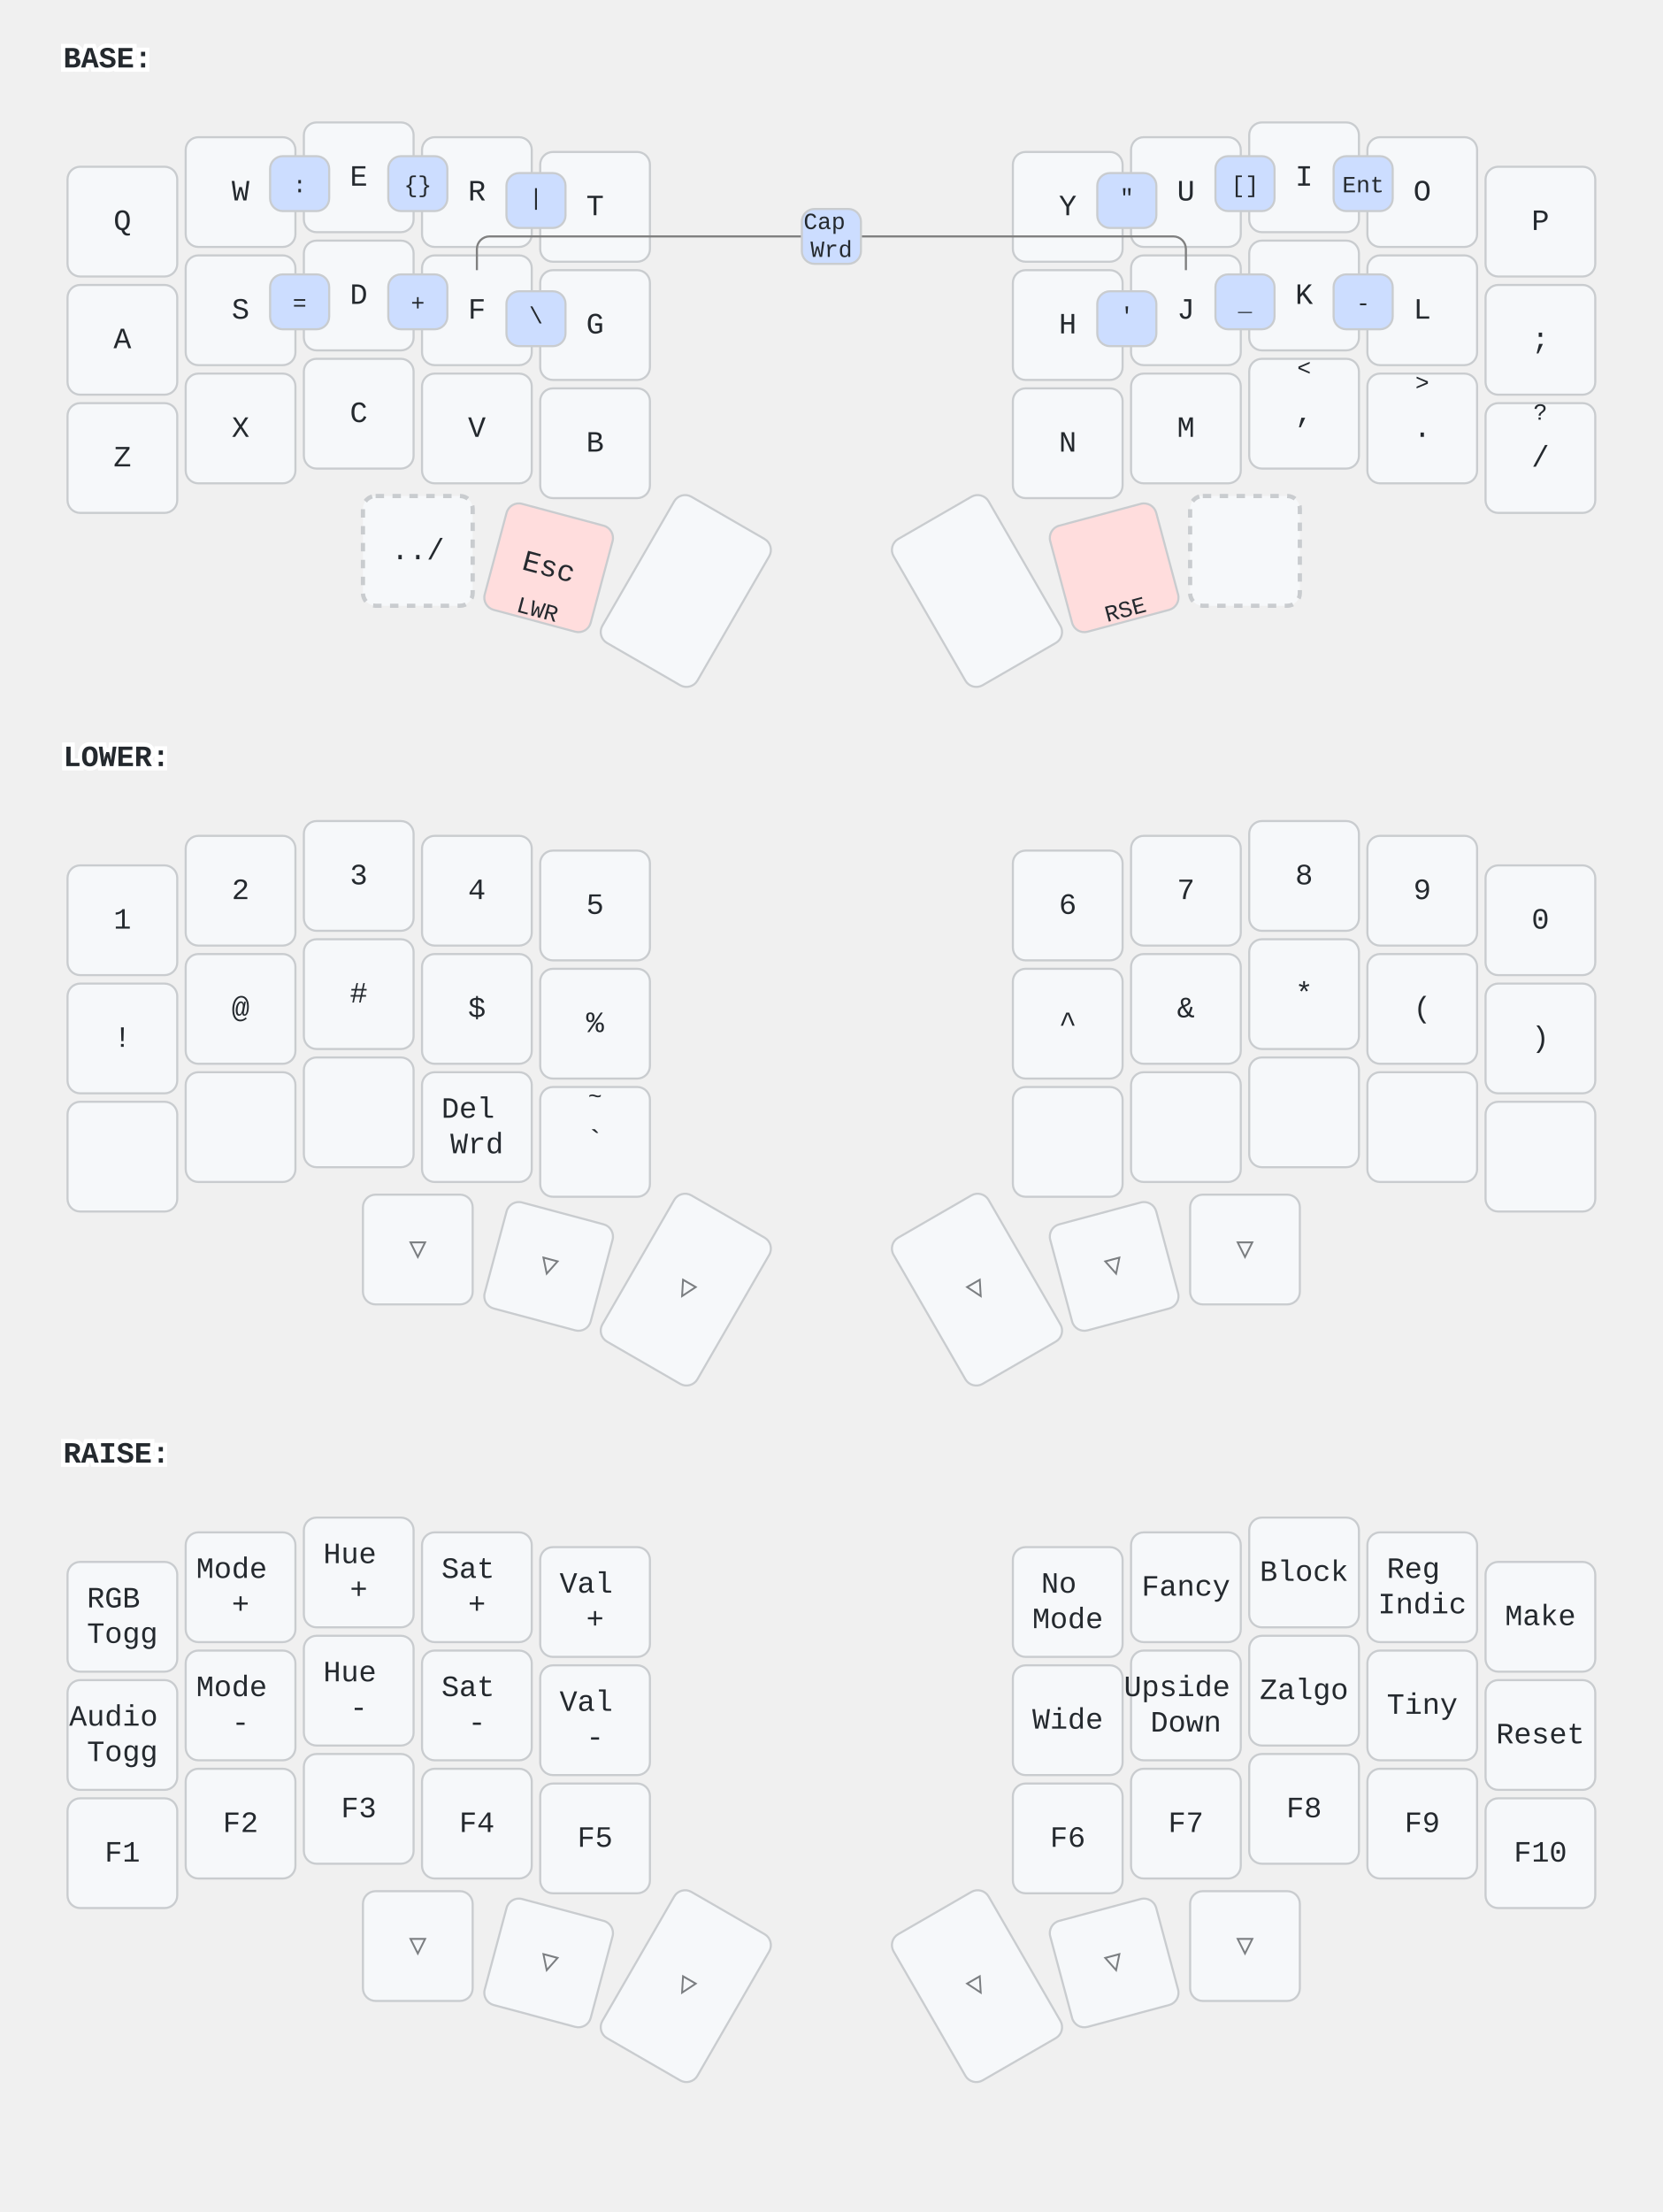
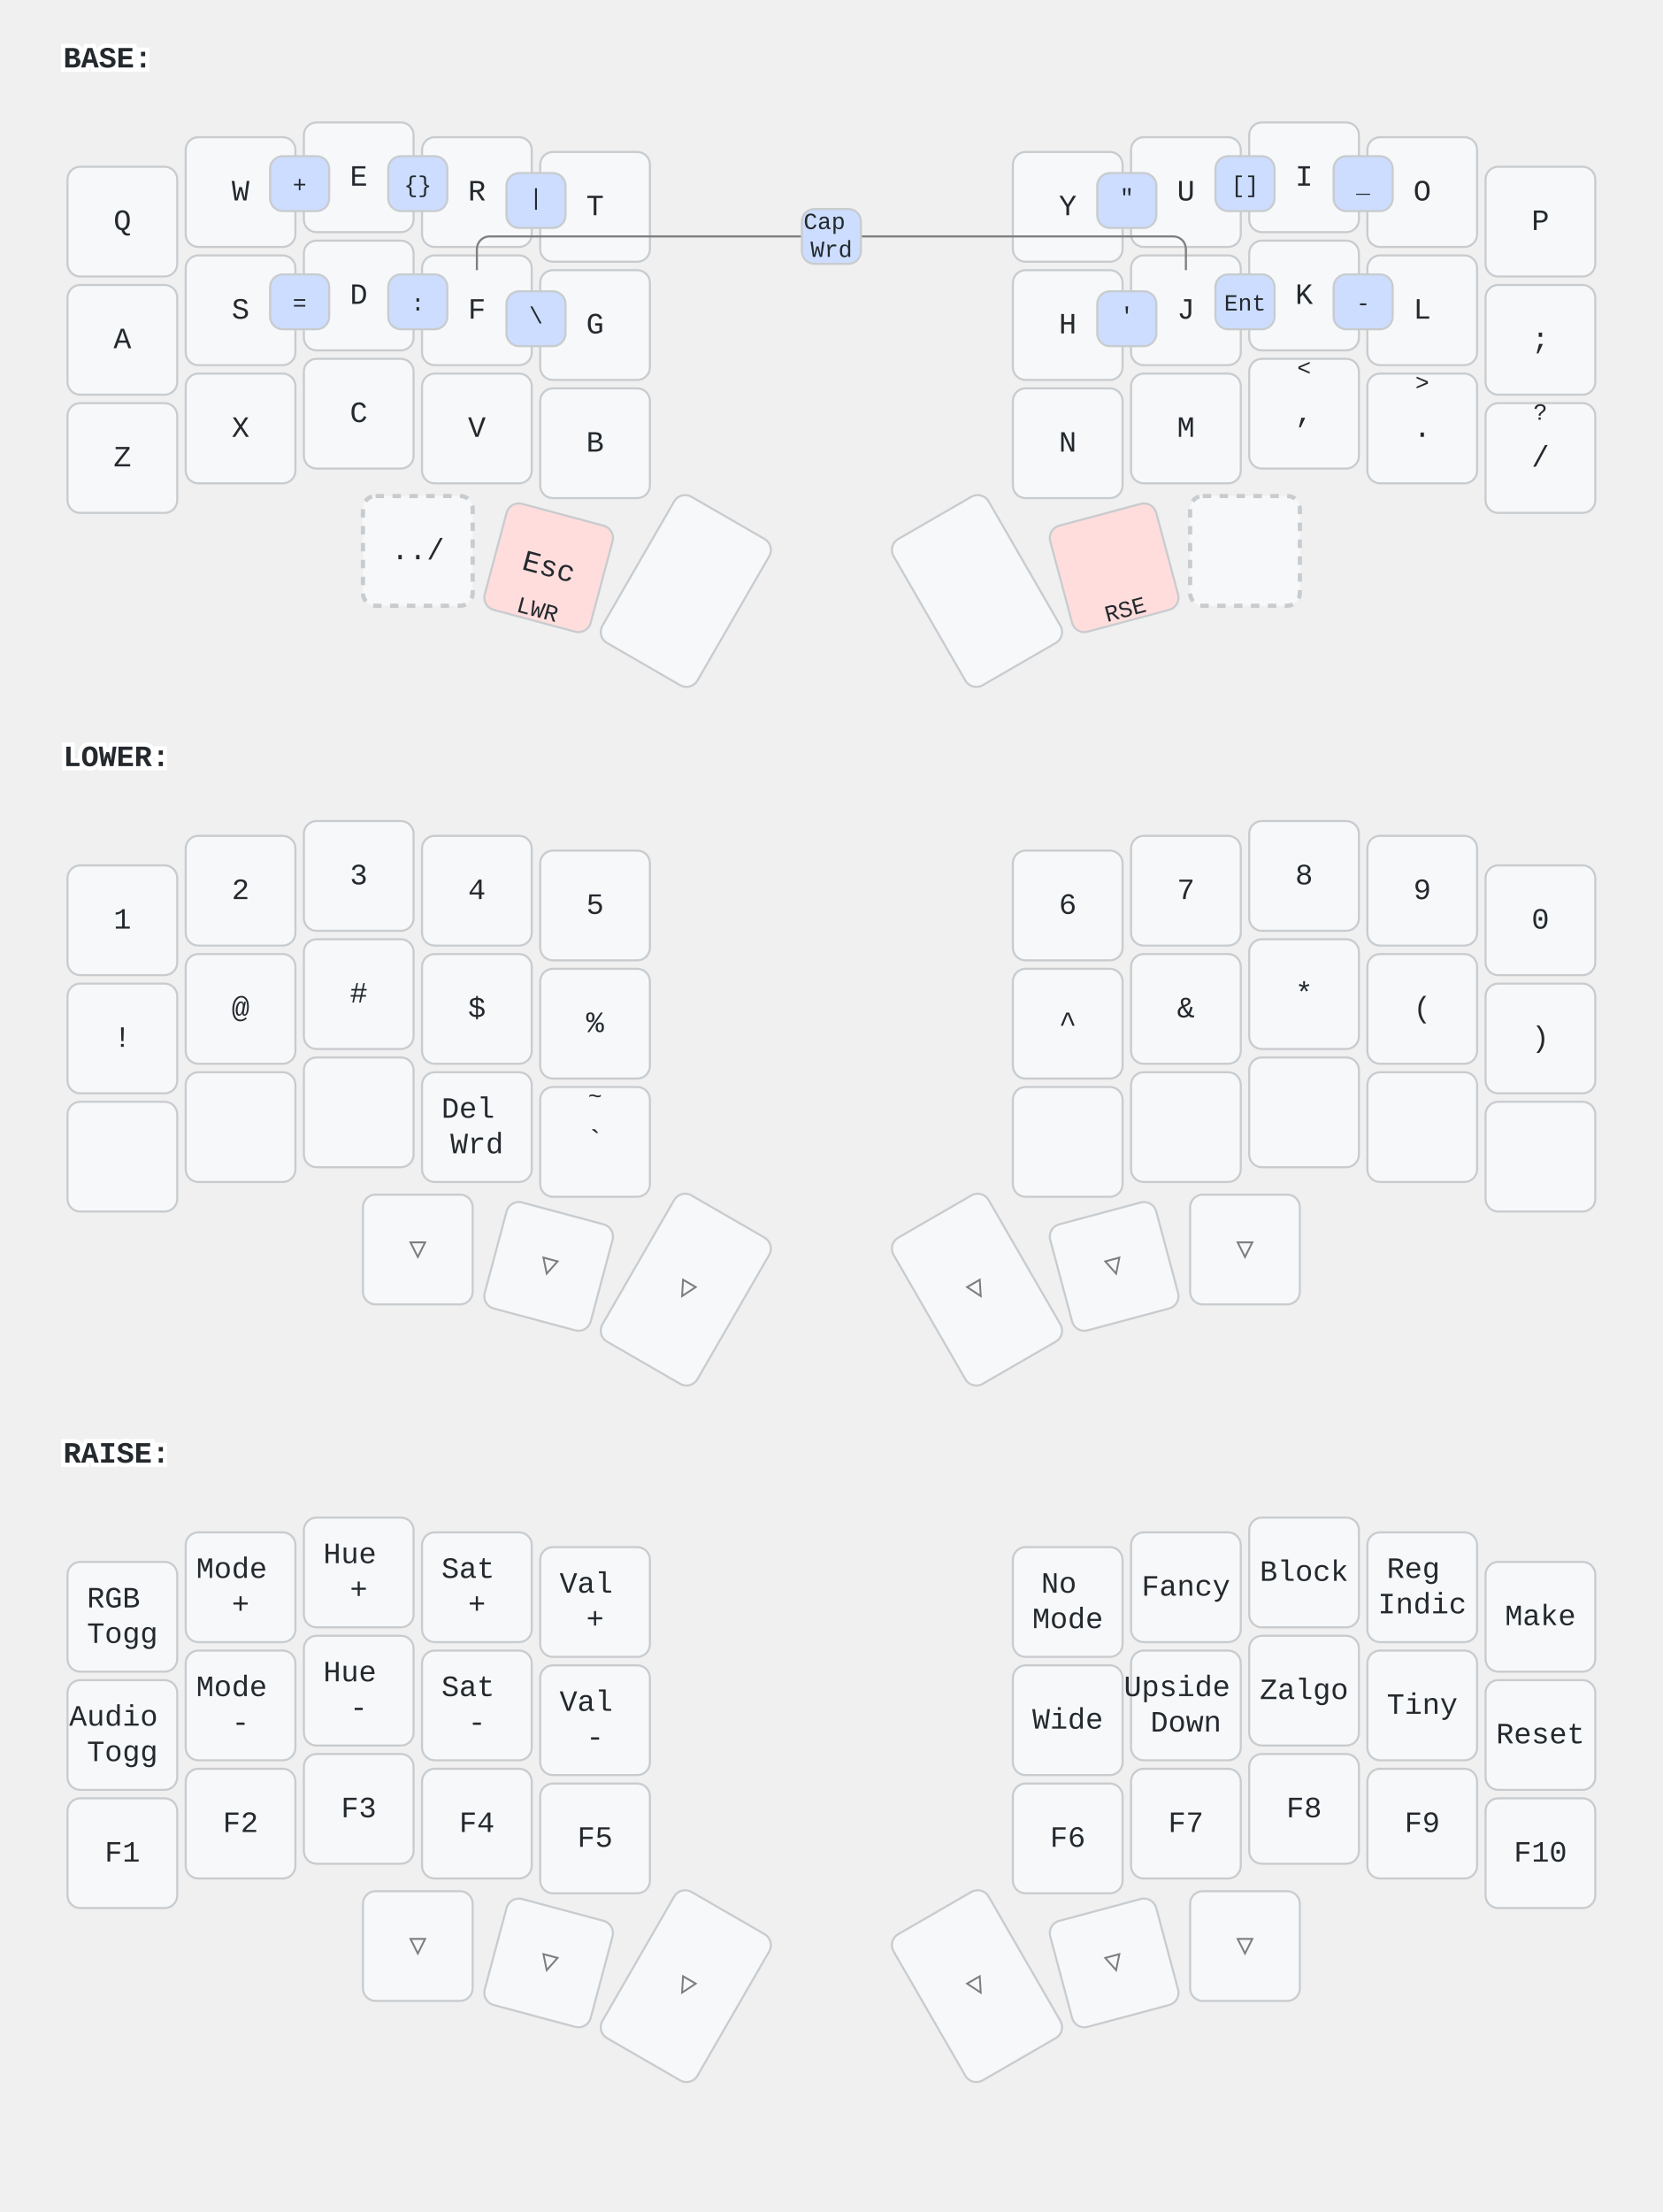
<svg xmlns="http://www.w3.org/2000/svg" xmlns:xlink="http://www.w3.org/1999/xlink" width="788" height="1048" viewBox="0 0 788 1048" class="keymap">
  <defs>/* start glyphs */
<svg id="mdi:apple-keyboard-caps">
      <svg id="mdi-apple-keyboard-caps" viewBox="0 0 24 24">
        <path d="M15,14V8H17.17L12,2.83L6.83,8H9V14H15M12,0L22,10H17V16H7V10H2L12,0M7,18H17V24H7V18M15,20H9V22H15V20Z" />
      </svg>
    </svg>
    <svg id="mdi:apple-keyboard-command">
      <svg id="mdi-apple-keyboard-command" viewBox="0 0 24 24">
        <path d="M6,2A4,4 0 0,1 10,6V8H14V6A4,4 0 0,1 18,2A4,4 0 0,1 22,6A4,4 0 0,1 18,10H16V14H18A4,4 0 0,1 22,18A4,4 0 0,1 18,22A4,4 0 0,1 14,18V16H10V18A4,4 0 0,1 6,22A4,4 0 0,1 2,18A4,4 0 0,1 6,14H8V10H6A4,4 0 0,1 2,6A4,4 0 0,1 6,2M16,18A2,2 0 0,0 18,20A2,2 0 0,0 20,18A2,2 0 0,0 18,16H16V18M14,10H10V14H14V10M6,16A2,2 0 0,0 4,18A2,2 0 0,0 6,20A2,2 0 0,0 8,18V16H6M8,6A2,2 0 0,0 6,4A2,2 0 0,0 4,6A2,2 0 0,0 6,8H8V6M18,8A2,2 0 0,0 20,6A2,2 0 0,0 18,4A2,2 0 0,0 16,6V8H18Z" />
      </svg>
    </svg>
    <svg id="mdi:apple-keyboard-control">
      <svg id="mdi-apple-keyboard-control" viewBox="0 0 24 24">
        <path d="M19.78,11.78L18.36,13.19L12,6.83L5.64,13.19L4.22,11.78L12,4L19.78,11.78Z" />
      </svg>
    </svg>
    <svg id="mdi:apple-keyboard-option">
      <svg id="mdi-apple-keyboard-option" viewBox="0 0 24 24">
        <path d="M3,4H9.11L16.15,18H21V20H14.88L7.84,6H3V4M14,4H21V6H14V4Z" />
      </svg>
    </svg>
    <svg id="mdi:apple-keyboard-shift">
      <svg id="mdi-apple-keyboard-shift" viewBox="0 0 24 24">
        <path d="M15,18V12H17.17L12,6.83L6.83,12H9V18H15M12,4L22,14H17V20H7V14H2L12,4Z" />
      </svg>
    </svg>
    <svg id="mdi:arrow-down">
      <svg id="mdi-arrow-down" viewBox="0 0 24 24">
        <path d="M11,4H13V16L18.5,10.5L19.92,11.92L12,19.84L4.08,11.92L5.5,10.5L11,16V4Z" />
      </svg>
    </svg>
    <svg id="mdi:arrow-left">
      <svg id="mdi-arrow-left" viewBox="0 0 24 24">
        <path d="M20,11V13H8L13.5,18.5L12.08,19.92L4.16,12L12.08,4.08L13.5,5.5L8,11H20Z" />
      </svg>
    </svg>
    <svg id="mdi:arrow-right">
      <svg id="mdi-arrow-right" viewBox="0 0 24 24">
        <path d="M4,11V13H16L10.5,18.5L11.92,19.92L19.84,12L11.92,4.08L10.5,5.5L16,11H4Z" />
      </svg>
    </svg>
    <svg id="mdi:arrow-up">
      <svg id="mdi-arrow-up" viewBox="0 0 24 24">
        <path d="M13,20H11V8L5.5,13.5L4.08,12.08L12,4.16L19.92,12.08L18.5,13.5L13,8V20Z" />
      </svg>
    </svg>
    <svg id="mdi:backspace-outline">
      <svg id="mdi-backspace-outline" viewBox="0 0 24 24">
        <path d="M19,15.59L17.59,17L14,13.41L10.41,17L9,15.59L12.59,12L9,8.41L10.41,7L14,10.59L17.59,7L19,8.41L15.41,12L19,15.59M22,3A2,2 0 0,1 24,5V19A2,2 0 0,1 22,21H7C6.31,21 5.77,20.64 5.41,20.11L0,12L5.41,3.88C5.77,3.35 6.31,3 7,3H22M22,5H7L2.28,12L7,19H22V5Z" />
      </svg>
    </svg>
    <svg id="mdi:content-paste">
      <svg id="mdi-content-paste" viewBox="0 0 24 24">
        <path d="M19,20H5V4H7V7H17V4H19M12,2A1,1 0 0,1 13,3A1,1 0 0,1 12,4A1,1 0 0,1 11,3A1,1 0 0,1 12,2M19,2H14.82C14.4,0.84 13.3,0 12,0C10.7,0 9.6,0.84 9.18,2H5A2,2 0 0,0 3,4V20A2,2 0 0,0 5,22H19A2,2 0 0,0 21,20V4A2,2 0 0,0 19,2Z" />
      </svg>
    </svg>
    <svg id="mdi:keyboard-space">
      <svg id="mdi-keyboard-space" viewBox="0 0 24 24">
        <path d="M3 15H5V19H19V15H21V19C21 20.1 20.1 21 19 21H5C3.9 21 3 20.1 3 19V15Z" />
      </svg>
    </svg>
    <svg id="mdi:keyboard-tab">
      <svg id="mdi-keyboard-tab" viewBox="0 0 24 24">
        <path d="M20,18H22V6H20M11.59,7.41L15.17,11H1V13H15.17L11.59,16.58L13,18L19,12L13,6L11.59,7.41Z" />
      </svg>
    </svg>
    <svg id="mdi:play-pause">
      <svg id="mdi-play-pause" viewBox="0 0 24 24">
        <path d="M3,5V19L11,12M13,19H16V5H13M18,5V19H21V5" />
      </svg>
    </svg>
    <svg id="mdi:volume-minus">
      <svg id="mdi-volume-minus" viewBox="0 0 24 24">
        <path d="M3,9H7L12,4V20L7,15H3V9M14,11H22V13H14V11Z" />
      </svg>
    </svg>
    <svg id="mdi:volume-plus">
      <svg id="mdi-volume-plus" viewBox="0 0 24 24">
        <path d="M3,9H7L12,4V20L7,15H3V9M14,11H17V8H19V11H22V13H19V16H17V13H14V11Z" />
      </svg>
    </svg>
  </defs>/* end glyphs */
<style>/* inherit to force styles through use tags */
svg path {
    fill: inherit;
}

/* font and background color specifications */
svg.keymap {
    font-family: SFMono-Regular,Consolas,Liberation Mono,Menlo,monospace;
    font-size: 14px;
    font-kerning: normal;
    text-rendering: optimizeLegibility;
    fill: #24292e;
}

/* default key styling */
rect.key {
    fill: #f6f8fa;
}

rect.key, rect.combo {
    stroke: #c9cccf;
    stroke-width: 1;
}

/* default key side styling, only used is draw_key_sides is set */
rect.side {
    filter: brightness(90%);
}

/* color accent for combo boxes */
rect.combo, rect.combo-separate {
    fill: #cdf;
}

/* color accent for held keys */
rect.held, rect.combo.held {
    fill: #fdd;
}

/* color accent for ghost (optional) keys */
rect.ghost, rect.combo.ghost {
    stroke-dasharray: 4, 4;
    stroke-width: 2;
}

text {
    text-anchor: middle;
    dominant-baseline: middle;
}

/* styling for layer labels */
text.label {
    font-weight: bold;
    text-anchor: start;
    stroke: white;
    stroke-width: 4;
    paint-order: stroke;
}

/* styling for optional footer */
text.footer {
    text-anchor: end;
    dominant-baseline: auto;
    stroke: white;
    stroke-width: 4;
    paint-order: stroke;
}

/* styling for combo tap, and key hold/shifted label text */
text.combo, text.hold, text.shifted {
    font-size: 11px;
}

text.hold {
    text-anchor: middle;
    dominant-baseline: auto;
}

text.shifted {
    text-anchor: middle;
    dominant-baseline: hanging;
}

/* styling for hold/shifted label text in combo box */
text.combo.hold, text.combo.shifted {
    font-size: 8px;
}

/* lighter symbol for transparent keys */
text.trans {
    fill: #7b7e81;
}

/* styling for combo dendrons */
path.combo {
    stroke-width: 1;
    stroke: gray;
    fill: none;
}

/* Start Tabler Icons Cleanup */
/* cannot use height/width with glyphs */
.icon-tabler &gt; path {
    fill: inherit;
    stroke: inherit;
    stroke-width: 2;
}
/* hide tabler's default box */
.icon-tabler &gt; path[stroke="none"][fill="none"] {
    visibility: hidden;
}
/* End Tabler Icons Cleanup */
</style>
  <g transform="translate(30, 0)" class="layer-BASE">
    <text x="0" y="28" class="label">BASE:</text>
    <g transform="translate(0, 56)">
      <g transform="translate(28, 49)" class="key keypos-0">
        <rect rx="6" ry="6" x="-26" y="-26" width="52" height="52" class="key" />
        <text x="0" y="0" class="key tap">Q</text>
      </g>
      <g transform="translate(84, 35)" class="key keypos-1">
        <rect rx="6" ry="6" x="-26" y="-26" width="52" height="52" class="key" />
        <text x="0" y="0" class="key tap">W</text>
      </g>
      <g transform="translate(140, 28)" class="key keypos-2">
        <rect rx="6" ry="6" x="-26" y="-26" width="52" height="52" class="key" />
        <text x="0" y="0" class="key tap">E</text>
      </g>
      <g transform="translate(196, 35)" class="key keypos-3">
        <rect rx="6" ry="6" x="-26" y="-26" width="52" height="52" class="key" />
        <text x="0" y="0" class="key tap">R</text>
      </g>
      <g transform="translate(252, 42)" class="key keypos-4">
        <rect rx="6" ry="6" x="-26" y="-26" width="52" height="52" class="key" />
        <text x="0" y="0" class="key tap">T</text>
      </g>
      <g transform="translate(476, 42)" class="key keypos-5">
        <rect rx="6" ry="6" x="-26" y="-26" width="52" height="52" class="key" />
        <text x="0" y="0" class="key tap">Y</text>
      </g>
      <g transform="translate(532, 35)" class="key keypos-6">
        <rect rx="6" ry="6" x="-26" y="-26" width="52" height="52" class="key" />
        <text x="0" y="0" class="key tap">U</text>
      </g>
      <g transform="translate(588, 28)" class="key keypos-7">
        <rect rx="6" ry="6" x="-26" y="-26" width="52" height="52" class="key" />
        <text x="0" y="0" class="key tap">I</text>
      </g>
      <g transform="translate(644, 35)" class="key keypos-8">
        <rect rx="6" ry="6" x="-26" y="-26" width="52" height="52" class="key" />
        <text x="0" y="0" class="key tap">O</text>
      </g>
      <g transform="translate(700, 49)" class="key keypos-9">
        <rect rx="6" ry="6" x="-26" y="-26" width="52" height="52" class="key" />
        <text x="0" y="0" class="key tap">P</text>
      </g>
      <g transform="translate(28, 105)" class="key keypos-10">
        <rect rx="6" ry="6" x="-26" y="-26" width="52" height="52" class="key" />
        <text x="0" y="0" class="key tap">A</text>
        <use href="#mdi:apple-keyboard-option" xlink:href="#mdi:apple-keyboard-option" x="-6" y="12" height="12" width="12.0" class="key hold glyph mdi:apple-keyboard-option" />
      </g>
      <g transform="translate(84, 91)" class="key keypos-11">
        <rect rx="6" ry="6" x="-26" y="-26" width="52" height="52" class="key" />
        <text x="0" y="0" class="key tap">S</text>
        <use href="#mdi:apple-keyboard-command" xlink:href="#mdi:apple-keyboard-command" x="-6" y="12" height="12" width="12.0" class="key hold glyph mdi:apple-keyboard-command" />
      </g>
      <g transform="translate(140, 84)" class="key keypos-12">
        <rect rx="6" ry="6" x="-26" y="-26" width="52" height="52" class="key" />
        <text x="0" y="0" class="key tap">D</text>
        <use href="#mdi:apple-keyboard-control" xlink:href="#mdi:apple-keyboard-control" x="-6" y="12" height="12" width="12.0" class="key hold glyph mdi:apple-keyboard-control" />
      </g>
      <g transform="translate(196, 91)" class="key keypos-13">
        <rect rx="6" ry="6" x="-26" y="-26" width="52" height="52" class="key" />
        <text x="0" y="0" class="key tap">F</text>
        <use href="#mdi:apple-keyboard-shift" xlink:href="#mdi:apple-keyboard-shift" x="-6" y="12" height="12" width="12.0" class="key hold glyph mdi:apple-keyboard-shift" />
      </g>
      <g transform="translate(252, 98)" class="key keypos-14">
        <rect rx="6" ry="6" x="-26" y="-26" width="52" height="52" class="key" />
        <text x="0" y="0" class="key tap">G</text>
      </g>
      <g transform="translate(476, 98)" class="key keypos-15">
        <rect rx="6" ry="6" x="-26" y="-26" width="52" height="52" class="key" />
        <text x="0" y="0" class="key tap">H</text>
      </g>
      <g transform="translate(532, 91)" class="key keypos-16">
        <rect rx="6" ry="6" x="-26" y="-26" width="52" height="52" class="key" />
        <text x="0" y="0" class="key tap">J</text>
        <use href="#mdi:apple-keyboard-shift" xlink:href="#mdi:apple-keyboard-shift" x="-6" y="12" height="12" width="12.0" class="key hold glyph mdi:apple-keyboard-shift" />
      </g>
      <g transform="translate(588, 84)" class="key keypos-17">
        <rect rx="6" ry="6" x="-26" y="-26" width="52" height="52" class="key" />
        <text x="0" y="0" class="key tap">K</text>
        <use href="#mdi:apple-keyboard-control" xlink:href="#mdi:apple-keyboard-control" x="-6" y="12" height="12" width="12.0" class="key hold glyph mdi:apple-keyboard-control" />
      </g>
      <g transform="translate(644, 91)" class="key keypos-18">
        <rect rx="6" ry="6" x="-26" y="-26" width="52" height="52" class="key" />
        <text x="0" y="0" class="key tap">L</text>
        <use href="#mdi:apple-keyboard-command" xlink:href="#mdi:apple-keyboard-command" x="-6" y="12" height="12" width="12.0" class="key hold glyph mdi:apple-keyboard-command" />
      </g>
      <g transform="translate(700, 105)" class="key keypos-19">
        <rect rx="6" ry="6" x="-26" y="-26" width="52" height="52" class="key" />
        <text x="0" y="0" class="key tap">;</text>
        <use href="#mdi:apple-keyboard-option" xlink:href="#mdi:apple-keyboard-option" x="-6" y="12" height="12" width="12.0" class="key hold glyph mdi:apple-keyboard-option" />
      </g>
      <g transform="translate(28, 161)" class="key keypos-20">
        <rect rx="6" ry="6" x="-26" y="-26" width="52" height="52" class="key" />
        <text x="0" y="0" class="key tap">Z</text>
      </g>
      <g transform="translate(84, 147)" class="key keypos-21">
        <rect rx="6" ry="6" x="-26" y="-26" width="52" height="52" class="key" />
        <text x="0" y="0" class="key tap">X</text>
      </g>
      <g transform="translate(140, 140)" class="key keypos-22">
        <rect rx="6" ry="6" x="-26" y="-26" width="52" height="52" class="key" />
        <text x="0" y="0" class="key tap">C</text>
      </g>
      <g transform="translate(196, 147)" class="key keypos-23">
        <rect rx="6" ry="6" x="-26" y="-26" width="52" height="52" class="key" />
        <text x="0" y="0" class="key tap">V</text>
      </g>
      <g transform="translate(252, 154)" class="key keypos-24">
        <rect rx="6" ry="6" x="-26" y="-26" width="52" height="52" class="key" />
        <text x="0" y="0" class="key tap">B</text>
      </g>
      <g transform="translate(476, 154)" class="key keypos-25">
        <rect rx="6" ry="6" x="-26" y="-26" width="52" height="52" class="key" />
        <text x="0" y="0" class="key tap">N</text>
      </g>
      <g transform="translate(532, 147)" class="key keypos-26">
        <rect rx="6" ry="6" x="-26" y="-26" width="52" height="52" class="key" />
        <text x="0" y="0" class="key tap">M</text>
      </g>
      <g transform="translate(588, 140)" class="key keypos-27">
        <rect rx="6" ry="6" x="-26" y="-26" width="52" height="52" class="key" />
        <text x="0" y="0" class="key tap">,</text>
        <text x="0" y="-24" class="key shifted">&lt;</text>
      </g>
      <g transform="translate(644, 147)" class="key keypos-28">
        <rect rx="6" ry="6" x="-26" y="-26" width="52" height="52" class="key" />
        <text x="0" y="0" class="key tap">.</text>
        <text x="0" y="-24" class="key shifted">&gt;</text>
      </g>
      <g transform="translate(700, 161)" class="key keypos-29">
        <rect rx="6" ry="6" x="-26" y="-26" width="52" height="52" class="key" />
        <text x="0" y="0" class="key tap">/</text>
        <text x="0" y="-24" class="key shifted">?</text>
      </g>
      <g transform="translate(168, 205)" class="key ghost keypos-30">
        <rect rx="6" ry="6" x="-26" y="-26" width="52" height="52" class="key ghost" />
        <text x="0" y="0" class="key ghost tap">../</text>
      </g>
      <g transform="translate(230, 213) rotate(15.0)" class="key held keypos-31">
        <rect rx="6" ry="6" x="-26" y="-26" width="52" height="52" class="key held" />
        <text x="0" y="0" class="key held tap">Esc</text>
        <text x="0" y="24" class="key held hold">LWR</text>
      </g>
      <g transform="translate(295, 224) rotate(30.0)" class="key keypos-32">
        <rect rx="6" ry="6" x="-26" y="-40" width="52" height="80" class="key" />
        <use href="#mdi:keyboard-space" xlink:href="#mdi:keyboard-space" x="-7" y="-7" height="14" width="14.0" class="key tap glyph mdi:keyboard-space" />
      </g>
      <g transform="translate(433, 224) rotate(-30.0)" class="key keypos-33">
        <rect rx="6" ry="6" x="-26" y="-40" width="52" height="80" class="key" />
        <use href="#mdi:backspace-outline" xlink:href="#mdi:backspace-outline" x="-7" y="-7" height="14" width="14.0" class="key tap glyph mdi:backspace-outline" />
      </g>
      <g transform="translate(498, 213) rotate(-15.0)" class="key held keypos-34">
        <rect rx="6" ry="6" x="-26" y="-26" width="52" height="52" class="key held" />
        <use href="#mdi:content-paste" xlink:href="#mdi:content-paste" x="-7" y="-7" height="14" width="14.0" class="key held tap glyph mdi:content-paste" />
        <text x="0" y="24" class="key held hold">RSE</text>
      </g>
      <g transform="translate(560, 205)" class="key ghost keypos-35">
        <rect rx="6" ry="6" x="-26" y="-26" width="52" height="52" class="key ghost" />
        <use href="#mdi:play-pause" xlink:href="#mdi:play-pause" x="-7" y="-7" height="14" width="14.0" class="key ghost tap glyph mdi:play-pause" />
      </g>
      <g class="combo combopos-0">
        <rect rx="6" ry="6" x="154" y="18" width="28" height="26" class="combo" />
        <text x="168" y="32" class="combo tap">{}</text>
      </g>
      <g class="combo combopos-1">
        <rect rx="6" ry="6" x="210" y="26" width="28" height="26" class="combo" />
        <text x="224" y="38" class="combo tap">|</text>
      </g>
      <g class="combo combopos-2">
        <rect rx="6" ry="6" x="546" y="18" width="28" height="26" class="combo" />
        <text x="560" y="32" class="combo tap">[]</text>
      </g>
      <g class="combo combopos-3">
        <rect rx="6" ry="6" x="98" y="18" width="28" height="26" class="combo" />
-         <text x="112" y="32" class="combo tap">:</text>
+         <text x="112" y="32" class="combo tap">+</text>
      </g>
      <g class="combo combopos-4">
        <rect rx="6" ry="6" x="602" y="18" width="28" height="26" class="combo" />
-         <text x="616" y="32" class="combo tap">Ent</text>
+         <text x="616" y="32" class="combo tap">_</text>
      </g>
      <g class="combo combopos-5">
        <rect rx="6" ry="6" x="210" y="82" width="28" height="26" class="combo" />
        <text x="224" y="94" class="combo tap">\</text>
      </g>
      <g class="combo combopos-6">
        <rect rx="6" ry="6" x="154" y="74" width="28" height="26" class="combo" />
-         <text x="168" y="88" class="combo tap">+</text>
+         <text x="168" y="88" class="combo tap">:</text>
      </g>
      <g class="combo combopos-7">
        <path d="M364,56 h-162 a6.0,6.0 0 0 0 -6.0,6.0 v10" class="combo" />
        <path d="M364,56 h162 a6.0,6.0 0 0 1 6.0,6.0 v10" class="combo" />
        <rect rx="6" ry="6" x="350" y="43" width="28" height="26" class="combo" />
        <text x="364" y="56" class="combo tap">
          <tspan x="364" dy="-0.6em">Cap</tspan>
          <tspan x="364" dy="1.2em">Wrd</tspan>
        </text>
      </g>
      <g class="combo combopos-8">
        <rect rx="6" ry="6" x="490" y="82" width="28" height="26" class="combo" />
        <text x="504" y="94" class="combo tap">'</text>
      </g>
      <g class="combo combopos-9">
        <rect rx="6" ry="6" x="490" y="26" width="28" height="26" class="combo" />
        <text x="504" y="38" class="combo tap">"</text>
      </g>
      <g class="combo combopos-10">
        <rect rx="6" ry="6" x="98" y="74" width="28" height="26" class="combo" />
        <text x="112" y="88" class="combo tap">=</text>
      </g>
      <g class="combo combopos-11">
        <rect rx="6" ry="6" x="546" y="74" width="28" height="26" class="combo" />
-         <text x="560" y="88" class="combo tap">_</text>
+         <text x="560" y="88" class="combo tap">Ent</text>
      </g>
      <g class="combo combopos-12">
        <rect rx="6" ry="6" x="602" y="74" width="28" height="26" class="combo" />
        <text x="616" y="88" class="combo tap">-</text>
      </g>
    </g>
  </g>
  <g transform="translate(30, 331)" class="layer-LOWER">
    <text x="0" y="28" class="label">LOWER:</text>
    <g transform="translate(0, 56)">
      <g transform="translate(28, 49)" class="key keypos-0">
        <rect rx="6" ry="6" x="-26" y="-26" width="52" height="52" class="key" />
        <text x="0" y="0" class="key tap">1</text>
      </g>
      <g transform="translate(84, 35)" class="key keypos-1">
        <rect rx="6" ry="6" x="-26" y="-26" width="52" height="52" class="key" />
        <text x="0" y="0" class="key tap">2</text>
      </g>
      <g transform="translate(140, 28)" class="key keypos-2">
        <rect rx="6" ry="6" x="-26" y="-26" width="52" height="52" class="key" />
        <text x="0" y="0" class="key tap">3</text>
      </g>
      <g transform="translate(196, 35)" class="key keypos-3">
        <rect rx="6" ry="6" x="-26" y="-26" width="52" height="52" class="key" />
        <text x="0" y="0" class="key tap">4</text>
      </g>
      <g transform="translate(252, 42)" class="key keypos-4">
        <rect rx="6" ry="6" x="-26" y="-26" width="52" height="52" class="key" />
        <text x="0" y="0" class="key tap">5</text>
      </g>
      <g transform="translate(476, 42)" class="key keypos-5">
        <rect rx="6" ry="6" x="-26" y="-26" width="52" height="52" class="key" />
        <text x="0" y="0" class="key tap">6</text>
      </g>
      <g transform="translate(532, 35)" class="key keypos-6">
        <rect rx="6" ry="6" x="-26" y="-26" width="52" height="52" class="key" />
        <text x="0" y="0" class="key tap">7</text>
      </g>
      <g transform="translate(588, 28)" class="key keypos-7">
        <rect rx="6" ry="6" x="-26" y="-26" width="52" height="52" class="key" />
        <text x="0" y="0" class="key tap">8</text>
      </g>
      <g transform="translate(644, 35)" class="key keypos-8">
        <rect rx="6" ry="6" x="-26" y="-26" width="52" height="52" class="key" />
        <text x="0" y="0" class="key tap">9</text>
      </g>
      <g transform="translate(700, 49)" class="key keypos-9">
        <rect rx="6" ry="6" x="-26" y="-26" width="52" height="52" class="key" />
        <text x="0" y="0" class="key tap">0</text>
      </g>
      <g transform="translate(28, 105)" class="key keypos-10">
        <rect rx="6" ry="6" x="-26" y="-26" width="52" height="52" class="key" />
        <text x="0" y="0" class="key tap">!</text>
      </g>
      <g transform="translate(84, 91)" class="key keypos-11">
        <rect rx="6" ry="6" x="-26" y="-26" width="52" height="52" class="key" />
        <text x="0" y="0" class="key tap">@</text>
      </g>
      <g transform="translate(140, 84)" class="key keypos-12">
        <rect rx="6" ry="6" x="-26" y="-26" width="52" height="52" class="key" />
        <text x="0" y="0" class="key tap">#</text>
      </g>
      <g transform="translate(196, 91)" class="key keypos-13">
        <rect rx="6" ry="6" x="-26" y="-26" width="52" height="52" class="key" />
        <text x="0" y="0" class="key tap">$</text>
      </g>
      <g transform="translate(252, 98)" class="key keypos-14">
        <rect rx="6" ry="6" x="-26" y="-26" width="52" height="52" class="key" />
        <text x="0" y="0" class="key tap">%</text>
      </g>
      <g transform="translate(476, 98)" class="key keypos-15">
        <rect rx="6" ry="6" x="-26" y="-26" width="52" height="52" class="key" />
        <text x="0" y="0" class="key tap">^</text>
      </g>
      <g transform="translate(532, 91)" class="key keypos-16">
        <rect rx="6" ry="6" x="-26" y="-26" width="52" height="52" class="key" />
        <text x="0" y="0" class="key tap">&amp;</text>
      </g>
      <g transform="translate(588, 84)" class="key keypos-17">
        <rect rx="6" ry="6" x="-26" y="-26" width="52" height="52" class="key" />
        <text x="0" y="0" class="key tap">*</text>
      </g>
      <g transform="translate(644, 91)" class="key keypos-18">
        <rect rx="6" ry="6" x="-26" y="-26" width="52" height="52" class="key" />
        <text x="0" y="0" class="key tap">(</text>
      </g>
      <g transform="translate(700, 105)" class="key keypos-19">
        <rect rx="6" ry="6" x="-26" y="-26" width="52" height="52" class="key" />
        <text x="0" y="0" class="key tap">)</text>
      </g>
      <g transform="translate(28, 161)" class="key keypos-20">
        <rect rx="6" ry="6" x="-26" y="-26" width="52" height="52" class="key" />
        <use href="#mdi:volume-minus" xlink:href="#mdi:volume-minus" x="-7" y="-7" height="14" width="14.0" class="key tap glyph mdi:volume-minus" />
      </g>
      <g transform="translate(84, 147)" class="key keypos-21">
        <rect rx="6" ry="6" x="-26" y="-26" width="52" height="52" class="key" />
        <use href="#mdi:keyboard-tab" xlink:href="#mdi:keyboard-tab" x="-7" y="-7" height="14" width="14.0" class="key tap glyph mdi:keyboard-tab" />
      </g>
      <g transform="translate(140, 140)" class="key keypos-22">
        <rect rx="6" ry="6" x="-26" y="-26" width="52" height="52" class="key" />
        <use href="#mdi:apple-keyboard-caps" xlink:href="#mdi:apple-keyboard-caps" x="-7" y="-7" height="14" width="14.0" class="key tap glyph mdi:apple-keyboard-caps" />
      </g>
      <g transform="translate(196, 147)" class="key keypos-23">
        <rect rx="6" ry="6" x="-26" y="-26" width="52" height="52" class="key" />
        <text x="0" y="0" class="key tap">
          <tspan x="0" dy="-0.6em">Del</tspan>
          <tspan x="0" dy="1.2em">Wrd</tspan>
        </text>
      </g>
      <g transform="translate(252, 154)" class="key keypos-24">
        <rect rx="6" ry="6" x="-26" y="-26" width="52" height="52" class="key" />
        <text x="0" y="0" class="key tap">`</text>
        <text x="0" y="-24" class="key shifted">~</text>
      </g>
      <g transform="translate(476, 154)" class="key keypos-25">
        <rect rx="6" ry="6" x="-26" y="-26" width="52" height="52" class="key" />
        <use href="#mdi:arrow-left" xlink:href="#mdi:arrow-left" x="-7" y="-7" height="14" width="14.0" class="key tap glyph mdi:arrow-left" />
      </g>
      <g transform="translate(532, 147)" class="key keypos-26">
        <rect rx="6" ry="6" x="-26" y="-26" width="52" height="52" class="key" />
        <use href="#mdi:arrow-down" xlink:href="#mdi:arrow-down" x="-7" y="-7" height="14" width="14.0" class="key tap glyph mdi:arrow-down" />
      </g>
      <g transform="translate(588, 140)" class="key keypos-27">
        <rect rx="6" ry="6" x="-26" y="-26" width="52" height="52" class="key" />
        <use href="#mdi:arrow-up" xlink:href="#mdi:arrow-up" x="-7" y="-7" height="14" width="14.0" class="key tap glyph mdi:arrow-up" />
      </g>
      <g transform="translate(644, 147)" class="key keypos-28">
        <rect rx="6" ry="6" x="-26" y="-26" width="52" height="52" class="key" />
        <use href="#mdi:arrow-right" xlink:href="#mdi:arrow-right" x="-7" y="-7" height="14" width="14.0" class="key tap glyph mdi:arrow-right" />
      </g>
      <g transform="translate(700, 161)" class="key keypos-29">
        <rect rx="6" ry="6" x="-26" y="-26" width="52" height="52" class="key" />
        <use href="#mdi:volume-plus" xlink:href="#mdi:volume-plus" x="-7" y="-7" height="14" width="14.0" class="key tap glyph mdi:volume-plus" />
      </g>
      <g transform="translate(168, 205)" class="key trans keypos-30">
        <rect rx="6" ry="6" x="-26" y="-26" width="52" height="52" class="key trans" />
        <text x="0" y="0" class="key trans tap">▽</text>
      </g>
      <g transform="translate(230, 213) rotate(15.0)" class="key trans keypos-31">
        <rect rx="6" ry="6" x="-26" y="-26" width="52" height="52" class="key trans" />
        <text x="0" y="0" class="key trans tap">▽</text>
      </g>
      <g transform="translate(295, 224) rotate(30.0)" class="key trans keypos-32">
        <rect rx="6" ry="6" x="-26" y="-40" width="52" height="80" class="key trans" />
        <text x="0" y="0" class="key trans tap">▽</text>
      </g>
      <g transform="translate(433, 224) rotate(-30.0)" class="key trans keypos-33">
        <rect rx="6" ry="6" x="-26" y="-40" width="52" height="80" class="key trans" />
        <text x="0" y="0" class="key trans tap">▽</text>
      </g>
      <g transform="translate(498, 213) rotate(-15.0)" class="key trans keypos-34">
        <rect rx="6" ry="6" x="-26" y="-26" width="52" height="52" class="key trans" />
        <text x="0" y="0" class="key trans tap">▽</text>
      </g>
      <g transform="translate(560, 205)" class="key trans keypos-35">
        <rect rx="6" ry="6" x="-26" y="-26" width="52" height="52" class="key trans" />
        <text x="0" y="0" class="key trans tap">▽</text>
      </g>
    </g>
  </g>
  <g transform="translate(30, 661)" class="layer-RAISE">
    <text x="0" y="28" class="label">RAISE:</text>
    <g transform="translate(0, 56)">
      <g transform="translate(28, 49)" class="key keypos-0">
        <rect rx="6" ry="6" x="-26" y="-26" width="52" height="52" class="key" />
        <text x="0" y="0" class="key tap">
          <tspan x="0" dy="-0.6em">RGB</tspan>
          <tspan x="0" dy="1.2em">Togg</tspan>
        </text>
      </g>
      <g transform="translate(84, 35)" class="key keypos-1">
        <rect rx="6" ry="6" x="-26" y="-26" width="52" height="52" class="key" />
        <text x="0" y="0" class="key tap">
          <tspan x="0" dy="-0.6em">Mode</tspan>
          <tspan x="0" dy="1.2em">+</tspan>
        </text>
      </g>
      <g transform="translate(140, 28)" class="key keypos-2">
        <rect rx="6" ry="6" x="-26" y="-26" width="52" height="52" class="key" />
        <text x="0" y="0" class="key tap">
          <tspan x="0" dy="-0.6em">Hue</tspan>
          <tspan x="0" dy="1.2em">+</tspan>
        </text>
      </g>
      <g transform="translate(196, 35)" class="key keypos-3">
        <rect rx="6" ry="6" x="-26" y="-26" width="52" height="52" class="key" />
        <text x="0" y="0" class="key tap">
          <tspan x="0" dy="-0.6em">Sat</tspan>
          <tspan x="0" dy="1.2em">+</tspan>
        </text>
      </g>
      <g transform="translate(252, 42)" class="key keypos-4">
        <rect rx="6" ry="6" x="-26" y="-26" width="52" height="52" class="key" />
        <text x="0" y="0" class="key tap">
          <tspan x="0" dy="-0.6em">Val</tspan>
          <tspan x="0" dy="1.2em">+</tspan>
        </text>
      </g>
      <g transform="translate(476, 42)" class="key keypos-5">
        <rect rx="6" ry="6" x="-26" y="-26" width="52" height="52" class="key" />
        <text x="0" y="0" class="key tap">
          <tspan x="0" dy="-0.6em">No</tspan>
          <tspan x="0" dy="1.2em">Mode</tspan>
        </text>
      </g>
      <g transform="translate(532, 35)" class="key keypos-6">
        <rect rx="6" ry="6" x="-26" y="-26" width="52" height="52" class="key" />
        <text x="0" y="0" class="key tap">Fancy</text>
      </g>
      <g transform="translate(588, 28)" class="key keypos-7">
        <rect rx="6" ry="6" x="-26" y="-26" width="52" height="52" class="key" />
        <text x="0" y="0" class="key tap">Block</text>
      </g>
      <g transform="translate(644, 35)" class="key keypos-8">
        <rect rx="6" ry="6" x="-26" y="-26" width="52" height="52" class="key" />
        <text x="0" y="0" class="key tap">
          <tspan x="0" dy="-0.6em">Reg</tspan>
          <tspan x="0" dy="1.2em">Indic</tspan>
        </text>
      </g>
      <g transform="translate(700, 49)" class="key keypos-9">
        <rect rx="6" ry="6" x="-26" y="-26" width="52" height="52" class="key" />
        <text x="0" y="0" class="key tap">Make</text>
      </g>
      <g transform="translate(28, 105)" class="key keypos-10">
        <rect rx="6" ry="6" x="-26" y="-26" width="52" height="52" class="key" />
        <text x="0" y="0" class="key tap">
          <tspan x="0" dy="-0.6em">Audio</tspan>
          <tspan x="0" dy="1.2em">Togg</tspan>
        </text>
      </g>
      <g transform="translate(84, 91)" class="key keypos-11">
        <rect rx="6" ry="6" x="-26" y="-26" width="52" height="52" class="key" />
        <text x="0" y="0" class="key tap">
          <tspan x="0" dy="-0.6em">Mode</tspan>
          <tspan x="0" dy="1.2em">-</tspan>
        </text>
      </g>
      <g transform="translate(140, 84)" class="key keypos-12">
        <rect rx="6" ry="6" x="-26" y="-26" width="52" height="52" class="key" />
        <text x="0" y="0" class="key tap">
          <tspan x="0" dy="-0.6em">Hue</tspan>
          <tspan x="0" dy="1.2em">-</tspan>
        </text>
      </g>
      <g transform="translate(196, 91)" class="key keypos-13">
        <rect rx="6" ry="6" x="-26" y="-26" width="52" height="52" class="key" />
        <text x="0" y="0" class="key tap">
          <tspan x="0" dy="-0.6em">Sat</tspan>
          <tspan x="0" dy="1.2em">-</tspan>
        </text>
      </g>
      <g transform="translate(252, 98)" class="key keypos-14">
        <rect rx="6" ry="6" x="-26" y="-26" width="52" height="52" class="key" />
        <text x="0" y="0" class="key tap">
          <tspan x="0" dy="-0.6em">Val</tspan>
          <tspan x="0" dy="1.2em">-</tspan>
        </text>
      </g>
      <g transform="translate(476, 98)" class="key keypos-15">
        <rect rx="6" ry="6" x="-26" y="-26" width="52" height="52" class="key" />
        <text x="0" y="0" class="key tap">Wide</text>
      </g>
      <g transform="translate(532, 91)" class="key keypos-16">
        <rect rx="6" ry="6" x="-26" y="-26" width="52" height="52" class="key" />
        <text x="0" y="0" class="key tap">
          <tspan x="0" dy="-0.6em">Upside</tspan>
          <tspan x="0" dy="1.2em">Down</tspan>
        </text>
      </g>
      <g transform="translate(588, 84)" class="key keypos-17">
        <rect rx="6" ry="6" x="-26" y="-26" width="52" height="52" class="key" />
        <text x="0" y="0" class="key tap">Zalgo</text>
      </g>
      <g transform="translate(644, 91)" class="key keypos-18">
        <rect rx="6" ry="6" x="-26" y="-26" width="52" height="52" class="key" />
        <text x="0" y="0" class="key tap">Tiny</text>
      </g>
      <g transform="translate(700, 105)" class="key keypos-19">
        <rect rx="6" ry="6" x="-26" y="-26" width="52" height="52" class="key" />
        <text x="0" y="0" class="key tap">Reset</text>
      </g>
      <g transform="translate(28, 161)" class="key keypos-20">
        <rect rx="6" ry="6" x="-26" y="-26" width="52" height="52" class="key" />
        <text x="0" y="0" class="key tap">F1</text>
      </g>
      <g transform="translate(84, 147)" class="key keypos-21">
        <rect rx="6" ry="6" x="-26" y="-26" width="52" height="52" class="key" />
        <text x="0" y="0" class="key tap">F2</text>
      </g>
      <g transform="translate(140, 140)" class="key keypos-22">
        <rect rx="6" ry="6" x="-26" y="-26" width="52" height="52" class="key" />
        <text x="0" y="0" class="key tap">F3</text>
      </g>
      <g transform="translate(196, 147)" class="key keypos-23">
        <rect rx="6" ry="6" x="-26" y="-26" width="52" height="52" class="key" />
        <text x="0" y="0" class="key tap">F4</text>
      </g>
      <g transform="translate(252, 154)" class="key keypos-24">
        <rect rx="6" ry="6" x="-26" y="-26" width="52" height="52" class="key" />
        <text x="0" y="0" class="key tap">F5</text>
      </g>
      <g transform="translate(476, 154)" class="key keypos-25">
        <rect rx="6" ry="6" x="-26" y="-26" width="52" height="52" class="key" />
        <text x="0" y="0" class="key tap">F6</text>
      </g>
      <g transform="translate(532, 147)" class="key keypos-26">
        <rect rx="6" ry="6" x="-26" y="-26" width="52" height="52" class="key" />
        <text x="0" y="0" class="key tap">F7</text>
      </g>
      <g transform="translate(588, 140)" class="key keypos-27">
        <rect rx="6" ry="6" x="-26" y="-26" width="52" height="52" class="key" />
        <text x="0" y="0" class="key tap">F8</text>
      </g>
      <g transform="translate(644, 147)" class="key keypos-28">
        <rect rx="6" ry="6" x="-26" y="-26" width="52" height="52" class="key" />
        <text x="0" y="0" class="key tap">F9</text>
      </g>
      <g transform="translate(700, 161)" class="key keypos-29">
        <rect rx="6" ry="6" x="-26" y="-26" width="52" height="52" class="key" />
        <text x="0" y="0" class="key tap">F10</text>
      </g>
      <g transform="translate(168, 205)" class="key trans keypos-30">
        <rect rx="6" ry="6" x="-26" y="-26" width="52" height="52" class="key trans" />
        <text x="0" y="0" class="key trans tap">▽</text>
      </g>
      <g transform="translate(230, 213) rotate(15.0)" class="key trans keypos-31">
        <rect rx="6" ry="6" x="-26" y="-26" width="52" height="52" class="key trans" />
        <text x="0" y="0" class="key trans tap">▽</text>
      </g>
      <g transform="translate(295, 224) rotate(30.0)" class="key trans keypos-32">
        <rect rx="6" ry="6" x="-26" y="-40" width="52" height="80" class="key trans" />
        <text x="0" y="0" class="key trans tap">▽</text>
      </g>
      <g transform="translate(433, 224) rotate(-30.0)" class="key trans keypos-33">
        <rect rx="6" ry="6" x="-26" y="-40" width="52" height="80" class="key trans" />
        <text x="0" y="0" class="key trans tap">▽</text>
      </g>
      <g transform="translate(498, 213) rotate(-15.0)" class="key trans keypos-34">
        <rect rx="6" ry="6" x="-26" y="-26" width="52" height="52" class="key trans" />
        <text x="0" y="0" class="key trans tap">▽</text>
      </g>
      <g transform="translate(560, 205)" class="key trans keypos-35">
        <rect rx="6" ry="6" x="-26" y="-26" width="52" height="52" class="key trans" />
        <text x="0" y="0" class="key trans tap">▽</text>
      </g>
    </g>
  </g>
</svg>
